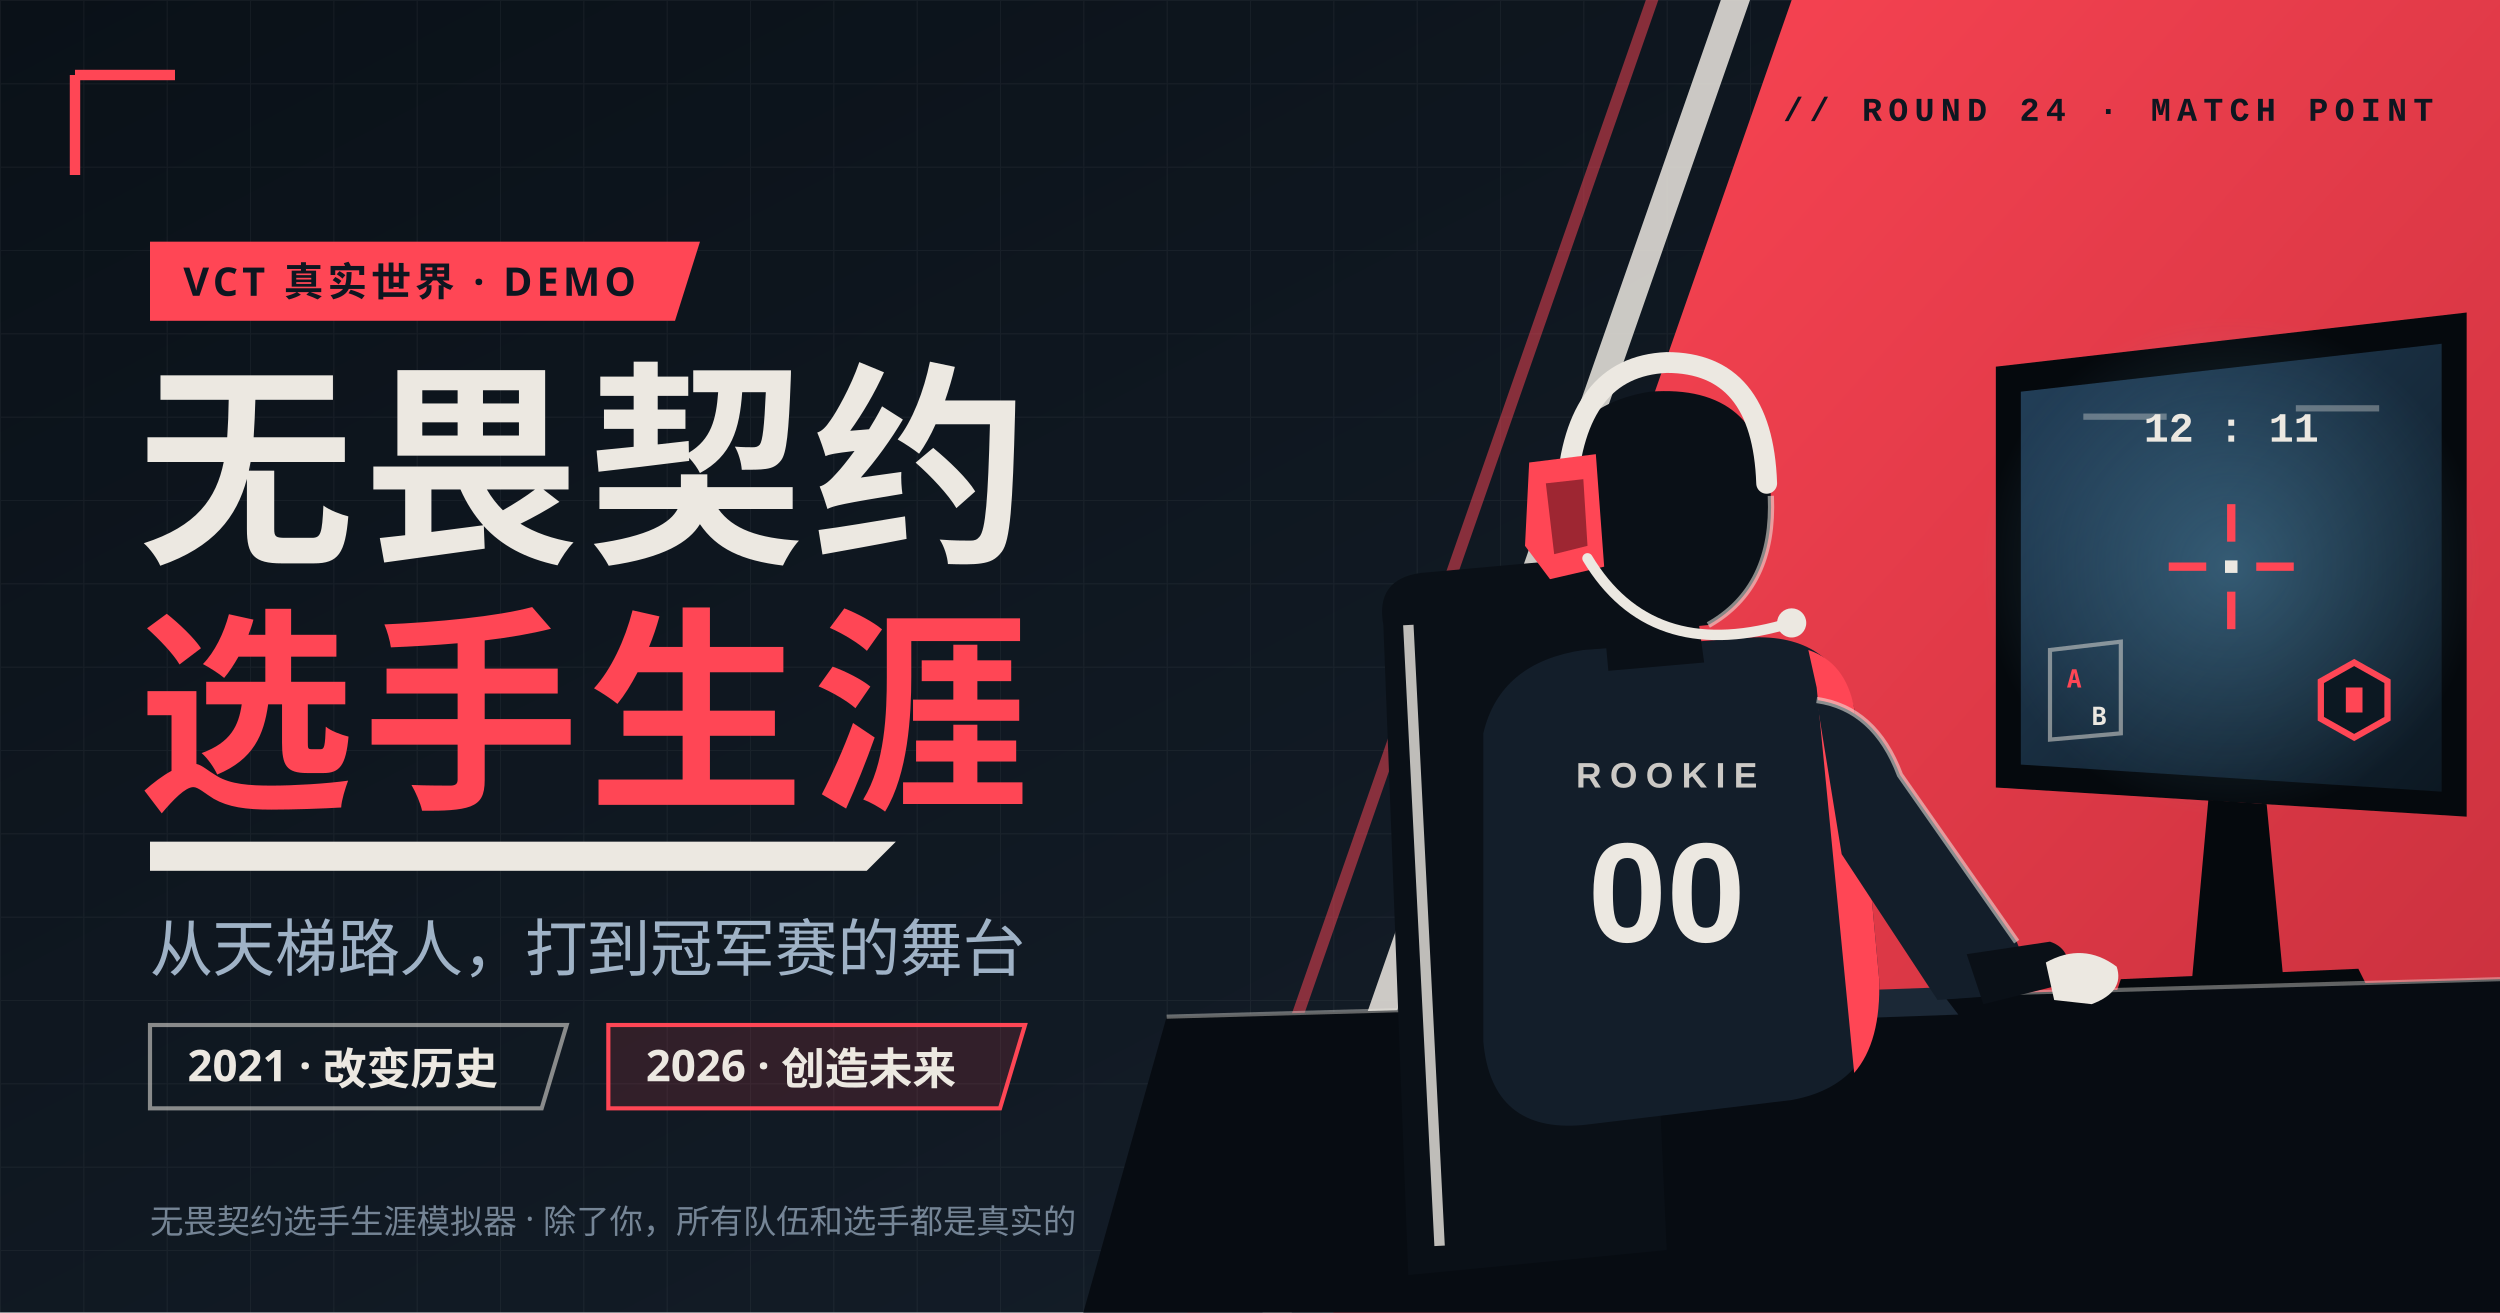
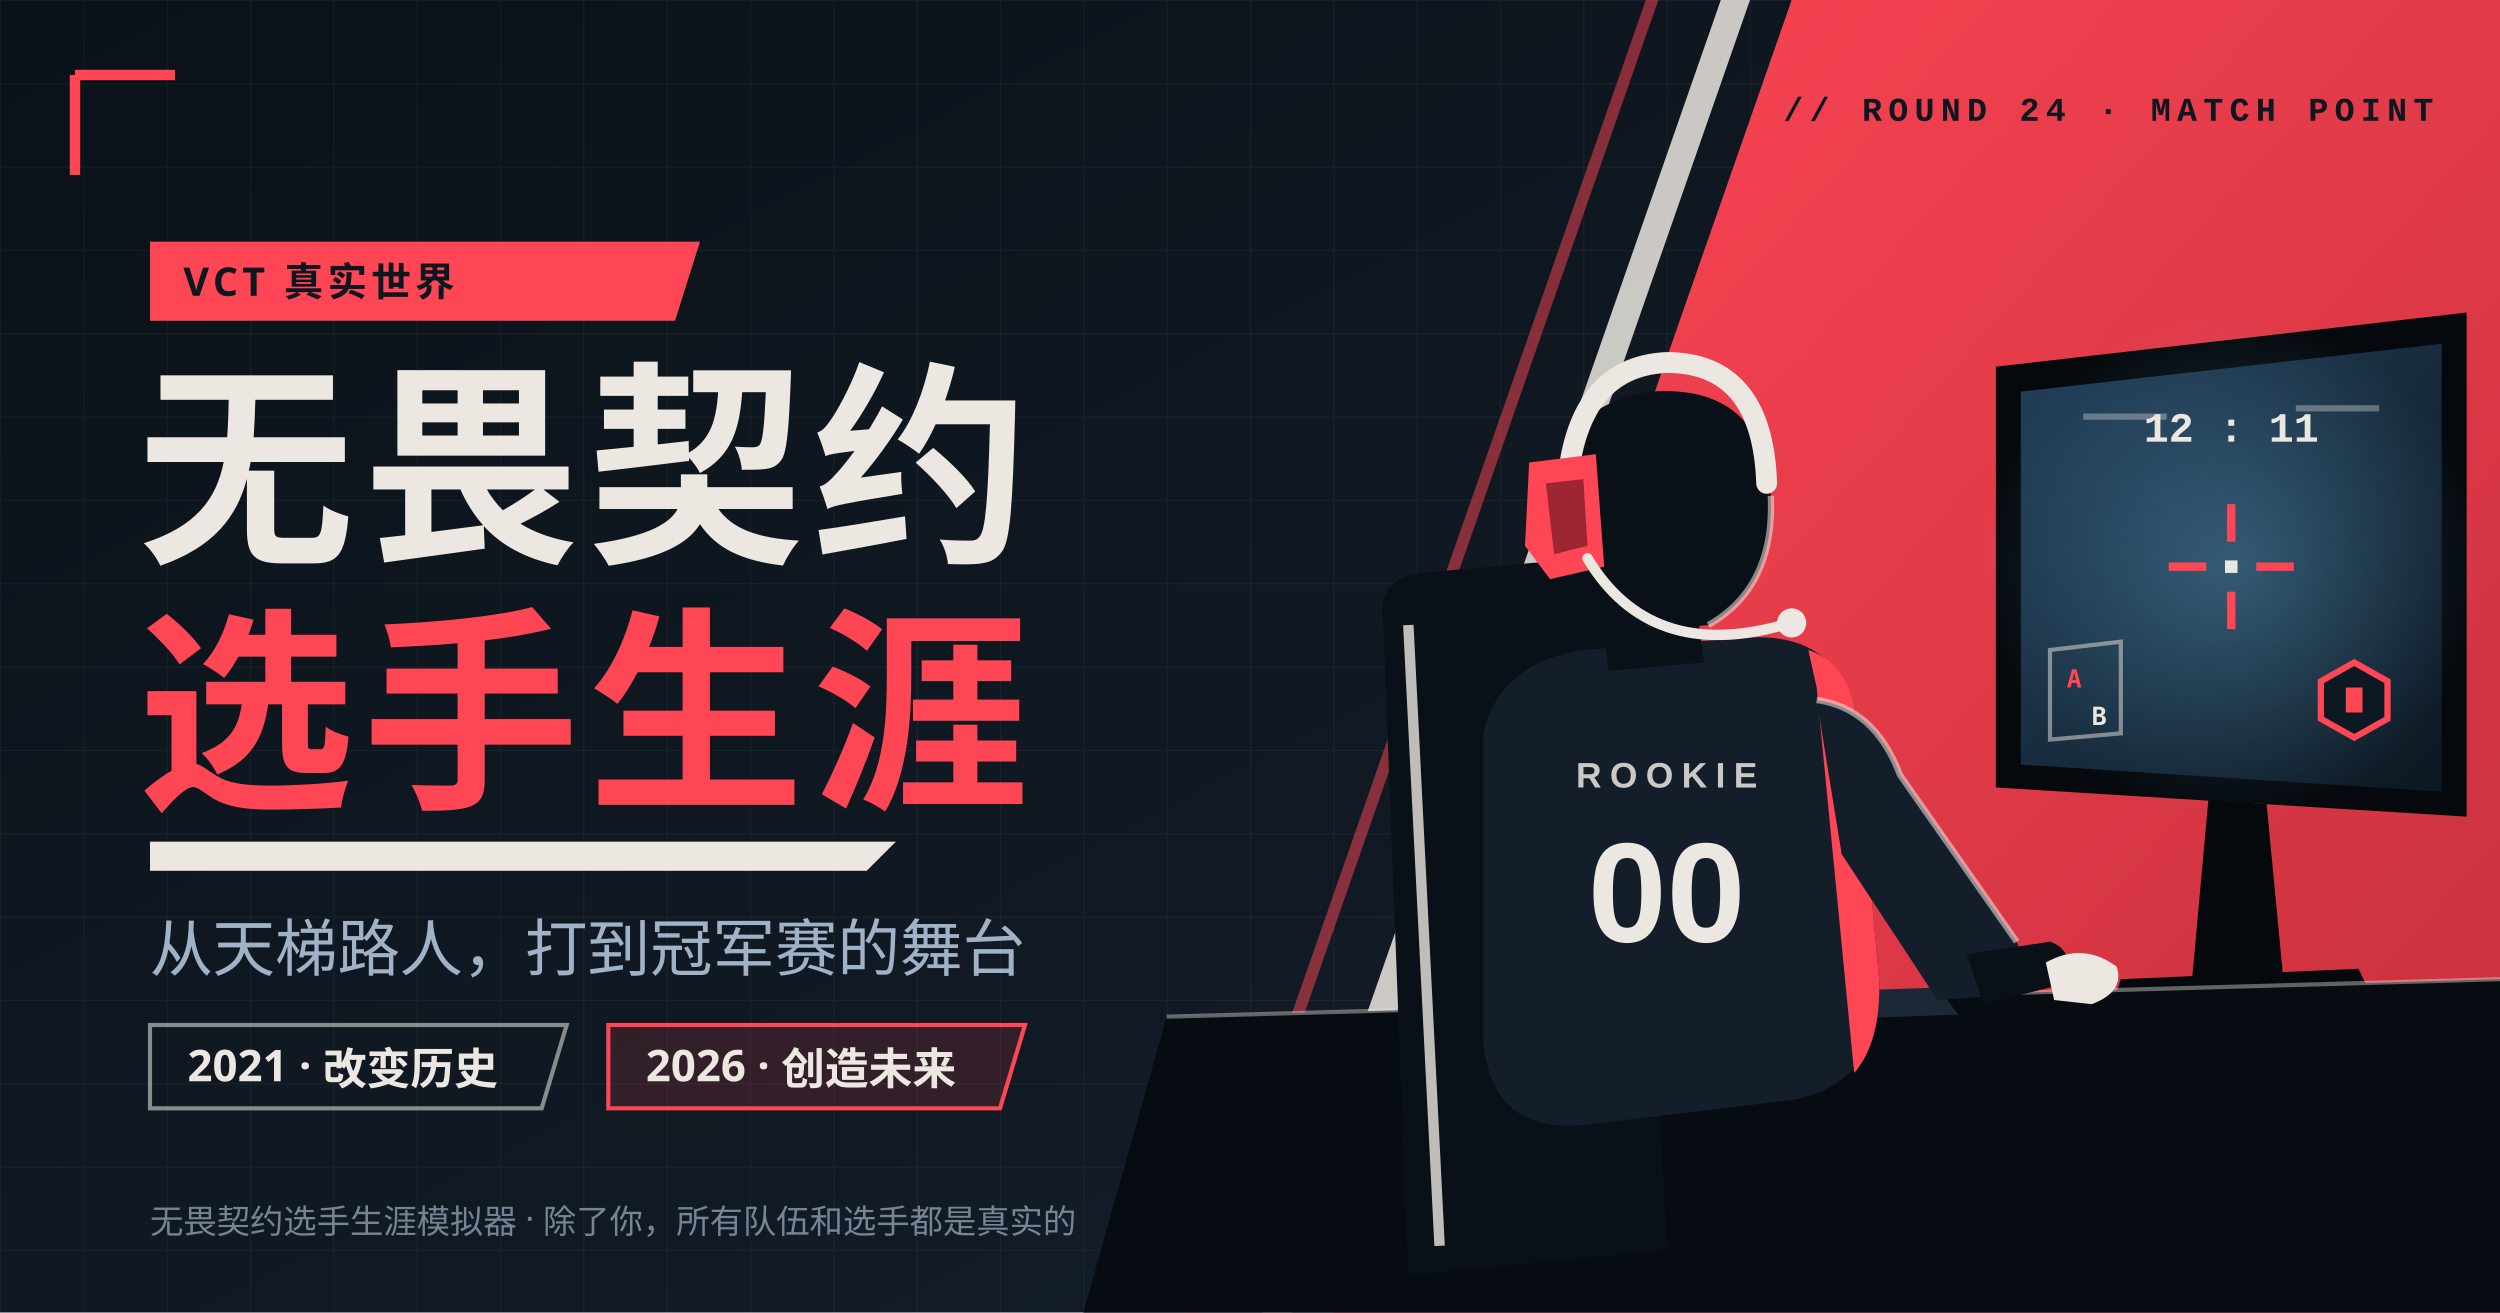
<svg xmlns="http://www.w3.org/2000/svg" viewBox="0 0 1200 630" width="1200" height="630">
  <defs>
    <linearGradient id="bg" x1="0" y1="0" x2="1" y2="1">
      <stop offset="0" stop-color="#0a1118" />
      <stop offset="1" stop-color="#16202c" />
    </linearGradient>
    <pattern id="grid" width="40" height="40" patternUnits="userSpaceOnUse">
      <path d="M40 0H0V40" fill="none" stroke="#ece8e1" stroke-opacity=".05" />
    </pattern>
    <linearGradient id="slab" x1="0" y1="0" x2="1" y2="1">
      <stop offset="0" stop-color="#ff4655" />
      <stop offset="1" stop-color="#c52f3c" />
    </linearGradient>
    <linearGradient id="screen" x1="0" y1="0" x2="1" y2="1">
      <stop offset="0" stop-color="#23405a" />
      <stop offset="1" stop-color="#0c1822" />
    </linearGradient>
    <radialGradient id="spill" cx="0.5" cy="0.5" r="0.5">
      <stop offset="0" stop-color="#7fd4ff" stop-opacity=".28" />
      <stop offset="1" stop-color="#7fd4ff" stop-opacity="0" />
    </radialGradient>
  </defs>
  <rect width="1200" height="630" fill="url(#bg)" />
  <rect width="1200" height="630" fill="url(#grid)" />
  <polygon points="860,0 1200,0 1200,630 640,630" fill="url(#slab)" />
  <polygon points="826,0 840,0 620,630 606,630" fill="#ece8e1" opacity=".85" />
  <polygon points="790,0 796,0 576,630 570,630" fill="#ff4655" opacity=".5" />
  <text x="1168" y="58" text-anchor="end" font-family="Consolas,'Courier New',monospace" font-size="16" font-weight="700" letter-spacing="3" fill="#0e1620">// ROUND 24 · MATCH POINT</text>
  <path d="M36 36h48M36 36v48" fill="none" stroke="#ff4655" stroke-width="5" />
  <path d="M1164 594h-48M1164 594v-48" fill="none" stroke="#0e1620" stroke-width="5" />
  <path d="M958 176L1184 150V392L958 378Z" fill="#05090d" />
  <path d="M970 188L1172 165V380L970 367Z" fill="url(#screen)" />
  <circle cx="1071" cy="272" r="120" fill="url(#spill)" />
  <text x="1071" y="212" text-anchor="middle" font-family="Consolas,'Courier New',monospace" font-size="20" font-weight="700" fill="#ece8e1">12 : 11</text>
  <path d="M1040 200h-40M1142 196h-40" stroke="#ece8e1" stroke-opacity=".35" stroke-width="3" />
  <g stroke="#ff4655" stroke-width="4">
    <path d="M1071 242v18M1071 284v18M1041 272h18M1083 272h18" />
  </g>
  <rect x="1068" y="269" width="6" height="6" fill="#ece8e1" />
  <path d="M984 312l34-4v44l-34 3z" fill="none" stroke="#ece8e1" stroke-opacity=".5" stroke-width="2" />
  <text x="992" y="330" font-family="Consolas,monospace" font-size="12" font-weight="700" fill="#ff4655">A</text>
  <text x="1004" y="348" font-family="Consolas,monospace" font-size="12" font-weight="700" fill="#ece8e1">B</text>
  <polygon points="1130,318 1146,327 1146,345 1130,354 1114,345 1114,327" fill="#0c1822" stroke="#ff4655" stroke-width="3" />
  <rect x="1126" y="330" width="8" height="12" fill="#ff4655" />
  <path d="M1060 384L1088 386L1096 470L1052 472Z" fill="#05090d" />
  <path d="M1018 470L1132 465L1138 477L1014 482Z" fill="#05090d" />
  <path d="M560 488L1200 470V630H520Z" fill="#070c12" />
  <path d="M560 488L1200 470" stroke="#ece8e1" stroke-opacity=".4" stroke-width="2" />
  <path d="M760 480L930 474L940 487L770 493Z" fill="#1b2836" />
  <path d="M664 300Q660 278 682 275L760 268Q784 266 786 292L800 600L676 612Z" fill="#0a1017" />
  <path d="M676 300L691 598" stroke="#ece8e1" stroke-opacity=".8" stroke-width="5" />
  <path d="M712 352Q720 318 760 312L840 306Q880 304 890 340L902 470Q904 520 860 528L760 540Q716 544 712 500Z" fill="#131e2a" />
  <path d="M868 312Q886 318 890 340L902 470Q903 500 890 515L872 330Z" fill="#ff4655" />
  <text x="800" y="378" text-anchor="middle" font-family="'Arial Black',Arial,sans-serif" font-size="17" font-weight="900" letter-spacing="4" fill="#ece8e1" opacity=".85">ROOKIE</text>
  <text x="800" y="452" text-anchor="middle" font-family="'Arial Black',Arial,sans-serif" font-size="68" font-weight="900" fill="#ece8e1">00</text>
  <path d="M872 336Q900 340 912 372L968 452Q976 470 958 478L930 480L884 410Z" fill="#131e2a" />
  <path d="M872 336Q900 340 912 372L968 452" fill="none" stroke="#ece8e1" stroke-opacity=".55" stroke-width="3" />
  <path d="M944 458L984 452Q996 456 992 472L952 482Z" fill="#0a1017" />
  <path d="M982 462Q1000 452 1016 464Q1020 476 1004 482L986 480Z" fill="#ece8e1" />
  <path d="M770 300L815 296L818 318L772 322Z" fill="#0a1017" />
  <path d="M745 250Q742 196 792 188Q846 184 850 238Q852 282 820 300L780 304Q748 296 745 250Z" fill="#0a1017" />
  <path d="M850 238Q852 282 820 300" fill="none" stroke="#ece8e1" stroke-opacity=".55" stroke-width="3" />
  <path d="M752 236Q756 176 800 174Q846 174 848 232" fill="none" stroke="#ece8e1" stroke-width="10" stroke-linecap="round" />
  <path d="M734 222L766 218L770 272L744 278L732 262Z" fill="#ff4655" />
  <path d="M742 232L760 230L762 262L746 266Z" fill="#9e2632" />
  <path d="M762 268Q792 318 856 300" fill="none" stroke="#ece8e1" stroke-width="5" stroke-linecap="round" />
  <circle cx="860" cy="299" r="7" fill="#ece8e1" />
  <g font-family="'PingFang SC','Microsoft YaHei','Noto Sans SC','Source Han Sans SC',sans-serif">
    <path d="M72 116H336L324 154H72Z" fill="#ff4655" />
-     <text x="88" y="142" font-size="19" font-weight="700" letter-spacing="2" fill="#0e1620">VCT 真实世界 · DEMO</text>
+     <text x="88" y="142" font-size="19" font-weight="700" letter-spacing="2" fill="#0e1620">VCT 真实世界</text>
    <text x="66" y="262" font-size="104" font-weight="900" letter-spacing="4" fill="#ece8e1">无畏契约</text>
    <text x="66" y="380" font-size="104" font-weight="900" letter-spacing="4" fill="#ff4655">选手生涯</text>
    <path d="M72 404H430L416 418H72Z" fill="#ece8e1" />
    <text x="72" y="466" font-size="30" fill="#9fb2c6">从天梯路人，打到冠军赛的舞台</text>
    <path d="M72 492H272L260 532H72Z" fill="none" stroke="#ece8e1" stroke-opacity=".55" stroke-width="2" />
    <text x="90" y="519" font-size="21" font-weight="700" fill="#ece8e1">2021 · 改变历史</text>
    <path d="M292 492H492L480 532H292Z" fill="#ff4655" fill-opacity=".14" stroke="#ff4655" stroke-width="2" />
    <text x="310" y="519" font-size="21" font-weight="700" fill="#ece8e1">2026 · 创造未来</text>
    <text x="72" y="592" font-size="16" fill="#9fb2c6" opacity=".7">无畏契约选手生涯模拟器 · 除了你，所有队伍和选手都是真实的</text>
  </g>
</svg>
